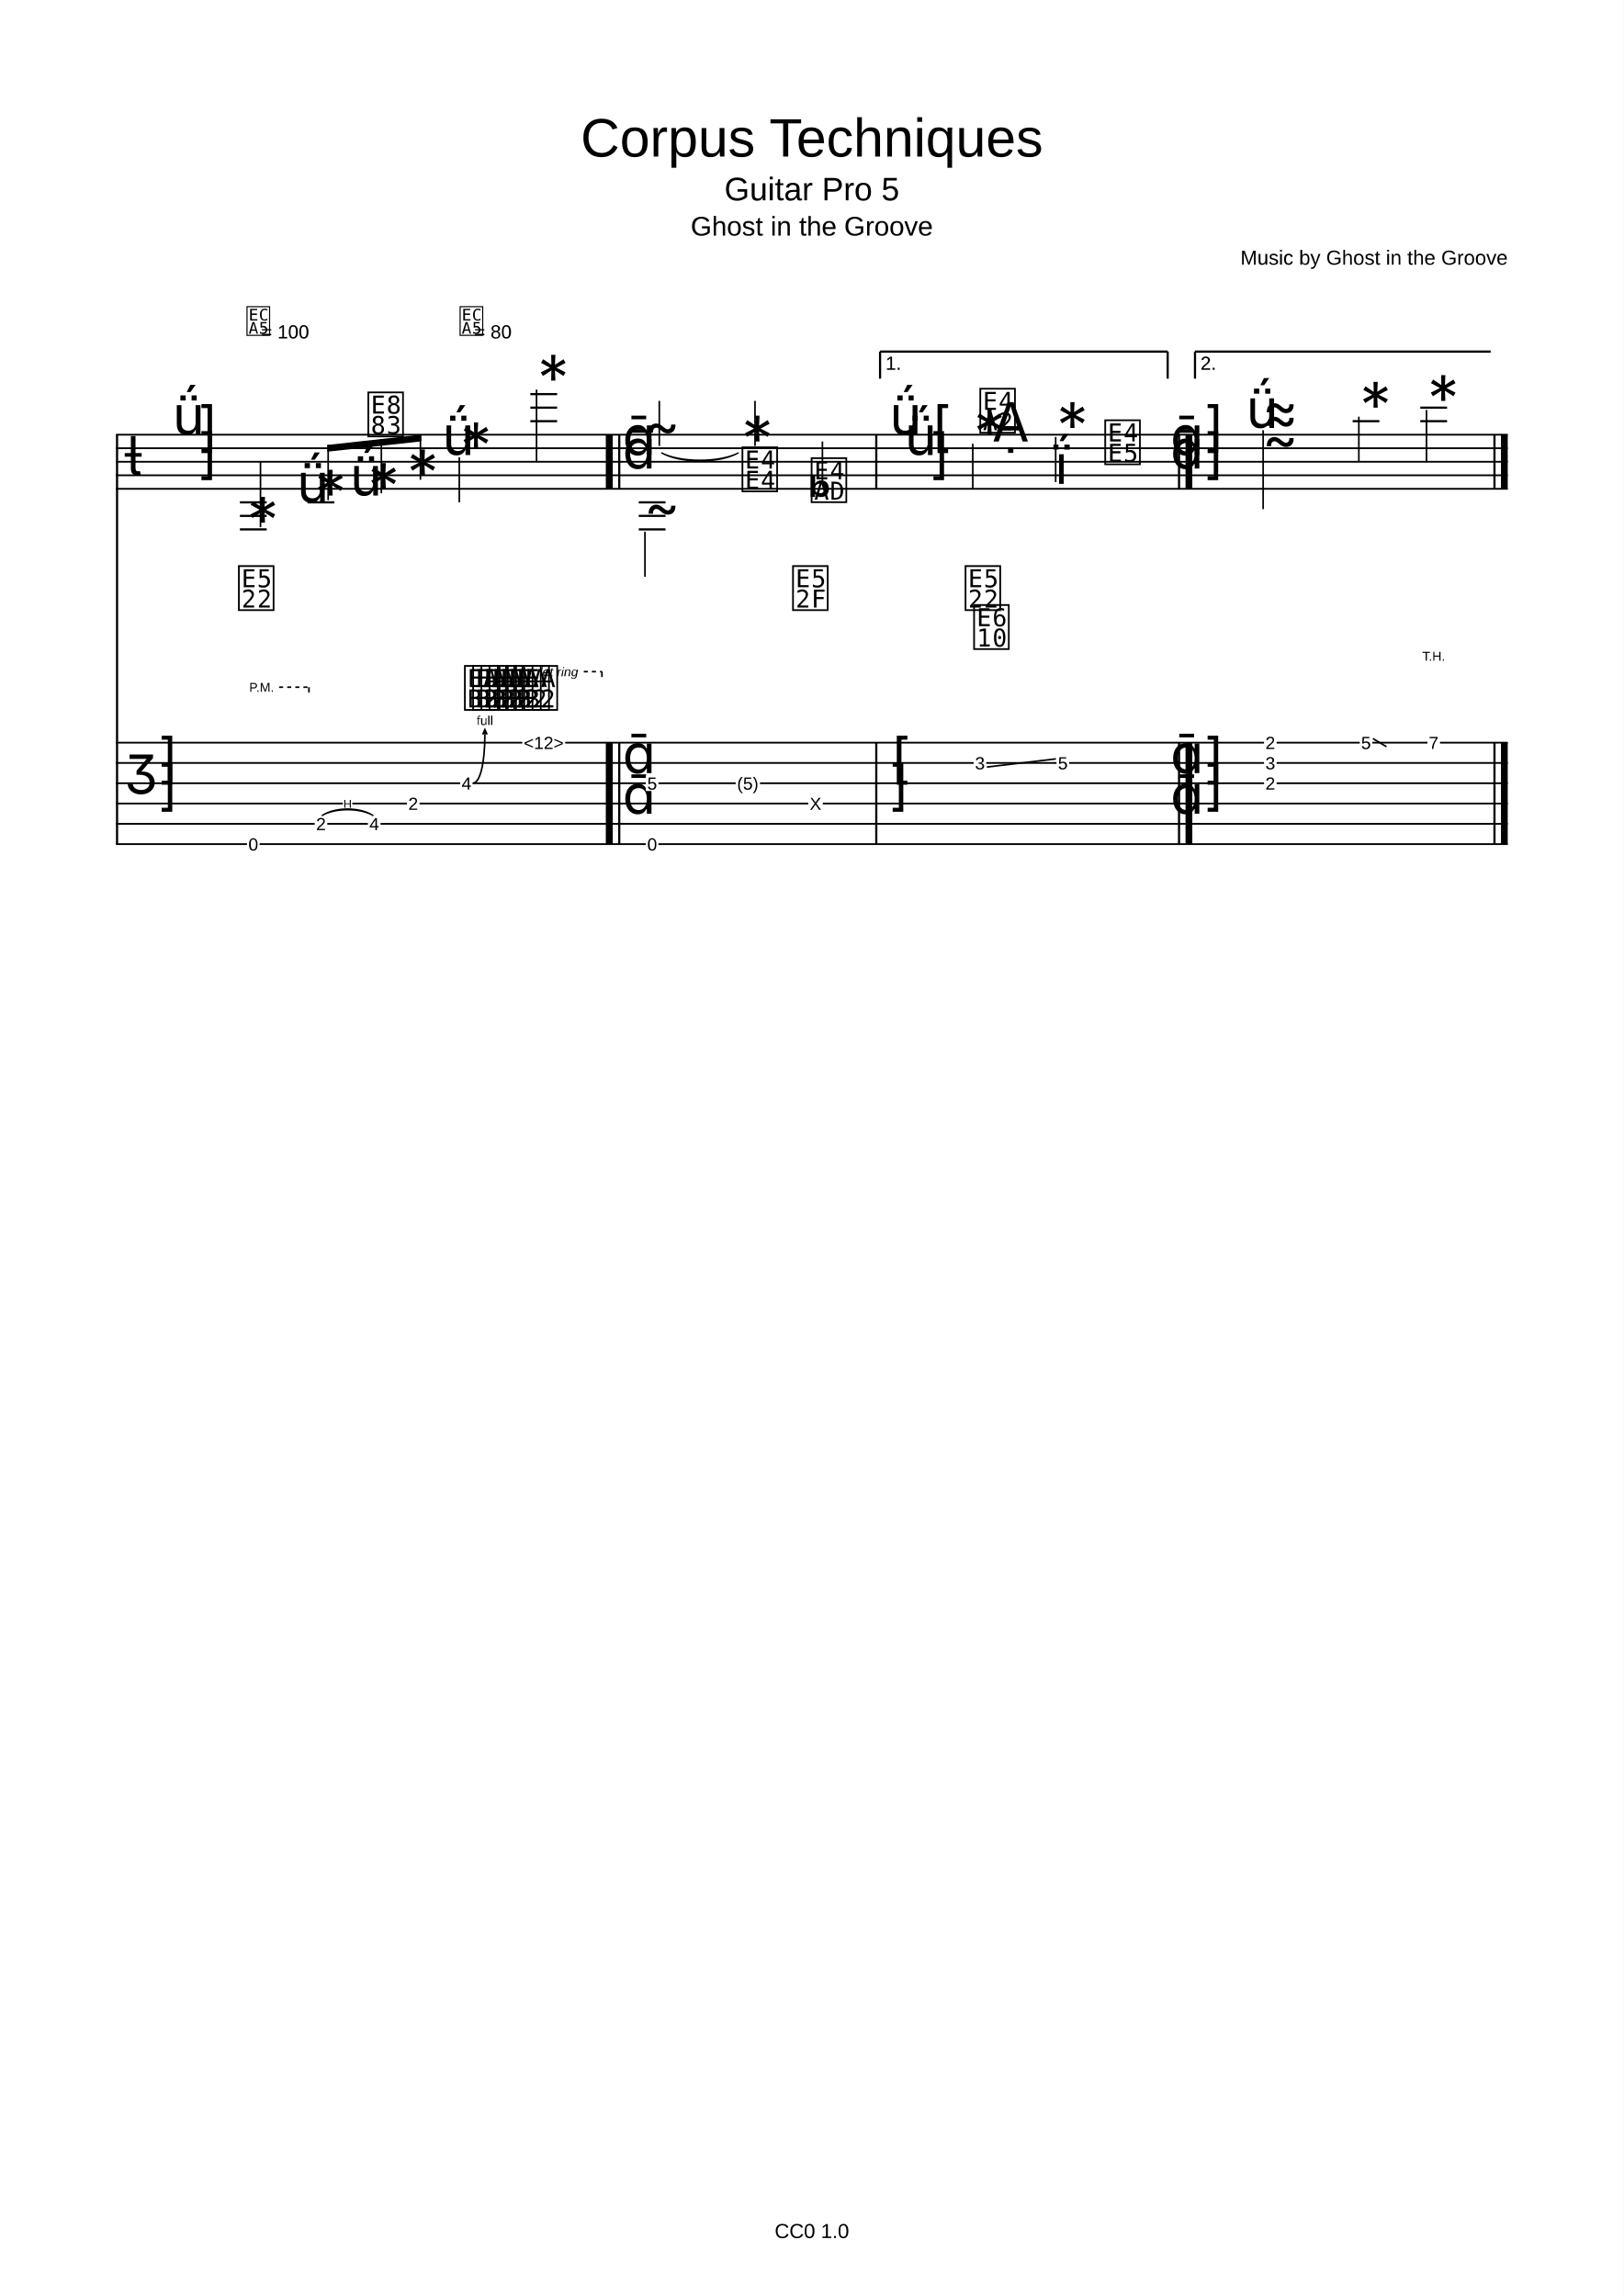
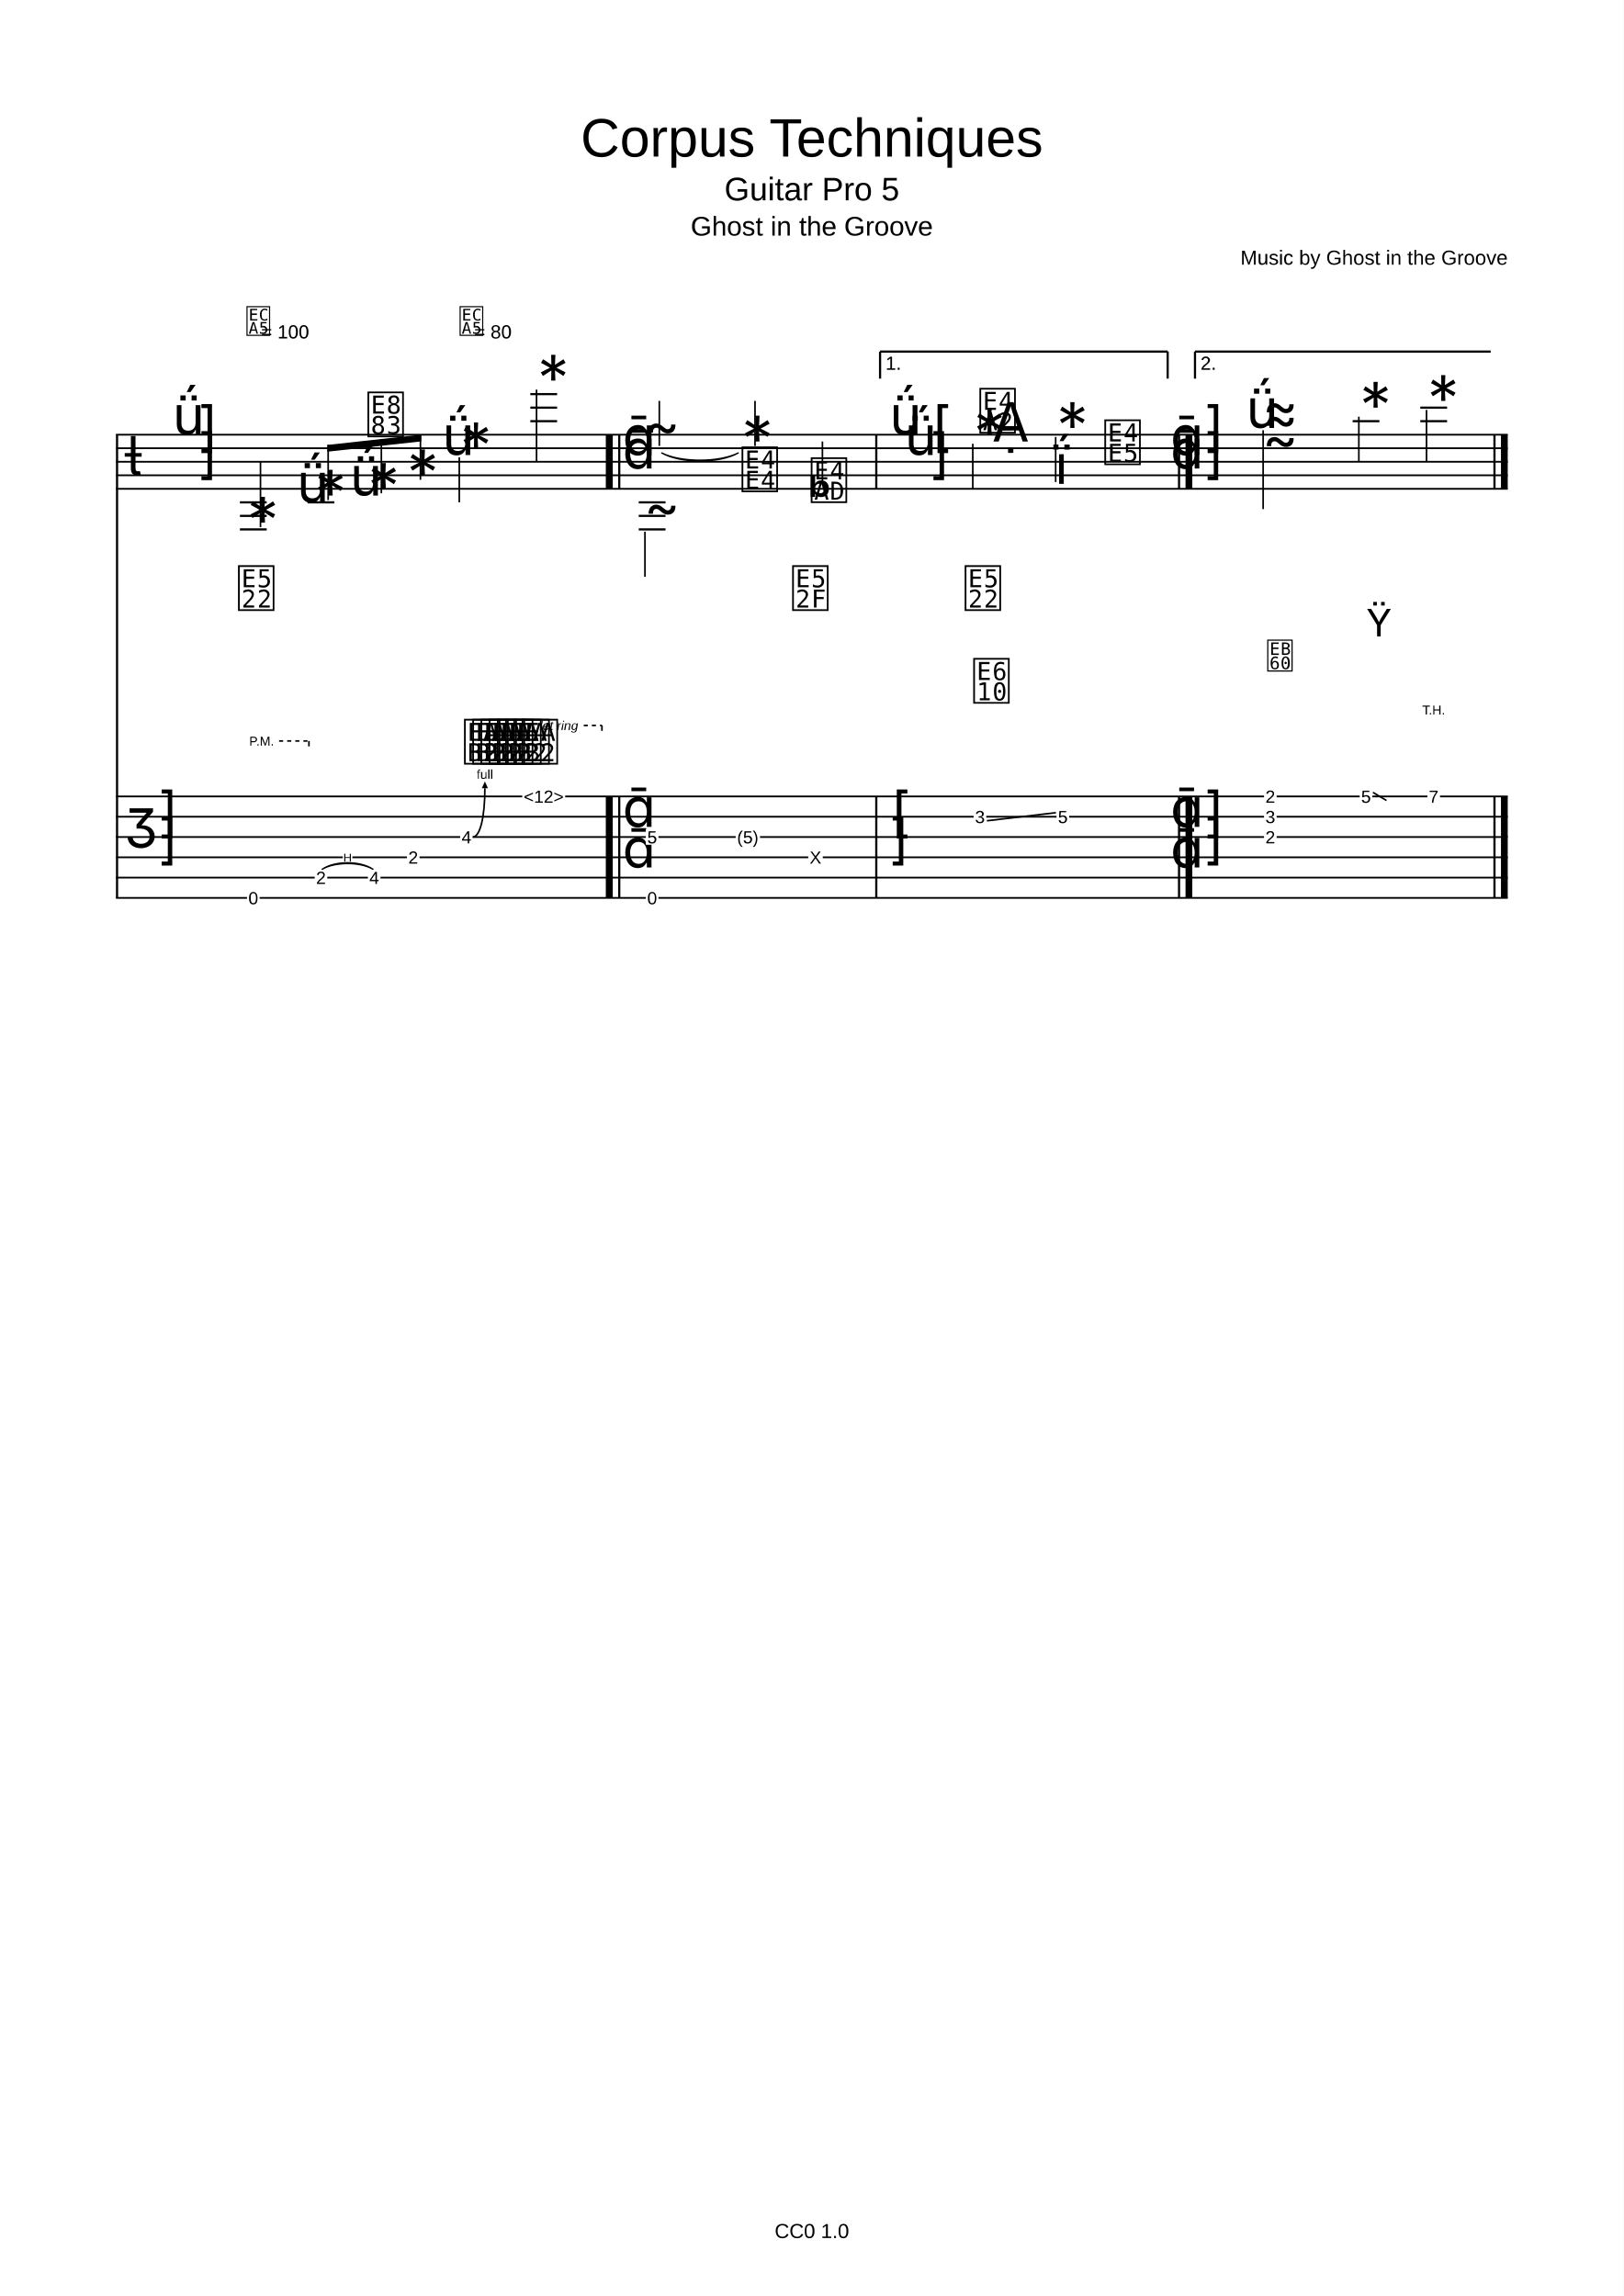
<svg xmlns="http://www.w3.org/2000/svg" width="1200" height="1697.143" viewBox="0 0 120 169.714">
  <style>@font-face{font-family:"Bravura";src:url("Bravura.otf")}text{font-family:"Bravura";font-size:4px}text.t{font-family:Arial,Helvetica,sans-serif}</style>
  <rect x="0" y="0" width="120" height="169.714" fill="white" />
  <g fill="black" stroke="black">
    <line class="staffLine" x1="8.571" y1="32.132" x2="111.429" y2="32.132" stroke-width="0.13" />
    <line class="staffLine" x1="8.571" y1="33.132" x2="111.429" y2="33.132" stroke-width="0.13" />
    <line class="staffLine" x1="8.571" y1="34.132" x2="111.429" y2="34.132" stroke-width="0.13" />
    <line class="staffLine" x1="8.571" y1="35.132" x2="111.429" y2="35.132" stroke-width="0.13" />
    <line class="staffLine" x1="8.571" y1="36.132" x2="111.429" y2="36.132" stroke-width="0.13" />
    <line class="ledgerLine" x1="17.731" y1="37.132" x2="19.711" y2="37.132" stroke-width="0.16" />
    <line class="ledgerLine" x1="17.731" y1="38.132" x2="19.711" y2="38.132" stroke-width="0.16" />
    <line class="ledgerLine" x1="17.731" y1="39.132" x2="19.711" y2="39.132" stroke-width="0.16" />
    <line class="stem" x1="19.251" y1="38.964" x2="19.251" y2="34.132" stroke-width="0.12" />
    <line class="ledgerLine" x1="22.733" y1="37.132" x2="24.713" y2="37.132" stroke-width="0.16" />
    <line class="stem" x1="33.943" y1="33.8" x2="33.943" y2="37.132" stroke-width="0.12" />
    <line class="ledgerLine" x1="39.193" y1="31.132" x2="41.173" y2="31.132" stroke-width="0.16" />
    <line class="ledgerLine" x1="39.193" y1="30.132" x2="41.173" y2="30.132" stroke-width="0.16" />
    <line class="ledgerLine" x1="39.193" y1="29.132" x2="41.173" y2="29.132" stroke-width="0.16" />
    <line class="stem" x1="39.653" y1="28.8" x2="39.653" y2="34.132" stroke-width="0.12" />
    <line class="stem" x1="24.253" y1="36.964" x2="24.253" y2="32.882" stroke-width="0.12" />
    <line class="stem" x1="28.184" y1="36.464" x2="28.184" y2="32.45" stroke-width="0.12" />
    <line class="stem" x1="31.072" y1="35.464" x2="31.072" y2="32.132" stroke-width="0.12" />
    <line class="barline" x1="44.866" y1="32.132" x2="44.866" y2="36.132" stroke-width="0.16" />
    <line class="barline" x1="45.036" y1="32.132" x2="45.036" y2="36.132" stroke-width="0.5" />
    <line class="barline" x1="45.766" y1="32.132" x2="45.766" y2="36.132" stroke-width="0.16" />
    <line class="stem" x1="48.726" y1="32.964" x2="48.726" y2="29.632" stroke-width="0.12" />
    <line class="stem" x1="55.799" y1="32.964" x2="55.799" y2="29.632" stroke-width="0.12" />
    <line class="stem" x1="60.781" y1="35.688" x2="60.781" y2="32.632" stroke-width="0.12" />
    <line class="ledgerLine" x1="47.206" y1="37.132" x2="49.186" y2="37.132" stroke-width="0.16" />
    <line class="ledgerLine" x1="47.206" y1="38.132" x2="49.186" y2="38.132" stroke-width="0.16" />
    <line class="ledgerLine" x1="47.206" y1="39.132" x2="49.186" y2="39.132" stroke-width="0.16" />
    <line class="stem" x1="47.666" y1="39.3" x2="47.666" y2="42.632" stroke-width="0.12" />
    <line class="barline" x1="64.762" y1="32.132" x2="64.762" y2="36.132" stroke-width="0.16" />
    <line class="stem" x1="71.894" y1="32.8" x2="71.894" y2="36.132" stroke-width="0.12" />
    <line class="stem" x1="78.019" y1="32.3" x2="78.019" y2="35.632" stroke-width="0.12" />
    <line class="barline" x1="87.137" y1="32.132" x2="87.137" y2="36.132" stroke-width="0.16" />
    <line class="barline" x1="87.867" y1="32.132" x2="87.867" y2="36.132" stroke-width="0.5" />
    <line class="stem" x1="93.353" y1="31.8" x2="93.353" y2="37.632" stroke-width="0.12" />
    <line class="ledgerLine" x1="99.966" y1="31.132" x2="101.946" y2="31.132" stroke-width="0.16" />
    <line class="stem" x1="100.426" y1="30.8" x2="100.426" y2="34.132" stroke-width="0.12" />
    <line class="ledgerLine" x1="104.967" y1="31.132" x2="106.947" y2="31.132" stroke-width="0.16" />
    <line class="ledgerLine" x1="104.967" y1="30.132" x2="106.947" y2="30.132" stroke-width="0.16" />
    <line class="stem" x1="105.427" y1="30.3" x2="105.427" y2="34.132" stroke-width="0.12" />
    <line class="barline" x1="110.449" y1="32.132" x2="110.449" y2="36.132" stroke-width="0.16" />
    <line class="barline" x1="111.179" y1="32.132" x2="111.179" y2="36.132" stroke-width="0.5" />
-     <line class="staffLine" x1="8.571" y1="54.895" x2="111.429" y2="54.895" stroke-width="0.13" />
-     <line class="staffLine" x1="8.571" y1="56.395" x2="111.429" y2="56.395" stroke-width="0.13" />
-     <line class="staffLine" x1="8.571" y1="57.895" x2="111.429" y2="57.895" stroke-width="0.13" />
-     <line class="staffLine" x1="8.571" y1="59.395" x2="111.429" y2="59.395" stroke-width="0.13" />
-     <line class="staffLine" x1="8.571" y1="60.895" x2="111.429" y2="60.895" stroke-width="0.13" />
-     <line class="staffLine" x1="8.571" y1="62.395" x2="111.429" y2="62.395" stroke-width="0.13" />
-     <line class="barline" x1="44.866" y1="54.895" x2="44.866" y2="62.395" stroke-width="0.16" />
-     <line class="barline" x1="45.036" y1="54.895" x2="45.036" y2="62.395" stroke-width="0.5" />
-     <line class="barline" x1="45.766" y1="54.895" x2="45.766" y2="62.395" stroke-width="0.16" />
-     <line class="barline" x1="64.762" y1="54.895" x2="64.762" y2="62.395" stroke-width="0.16" />
-     <line class="slide" x1="72.935" y1="56.695" x2="78.038" y2="56.095" stroke-width="0.12" />
-     <line class="barline" x1="87.137" y1="54.895" x2="87.137" y2="62.395" stroke-width="0.16" />
-     <line class="barline" x1="87.867" y1="54.895" x2="87.867" y2="62.395" stroke-width="0.5" />
-     <line class="slide" x1="101.467" y1="54.595" x2="102.467" y2="55.195" stroke-width="0.12" />
-     <line class="barline" x1="110.449" y1="54.895" x2="110.449" y2="62.395" stroke-width="0.16" />
-     <line class="barline" x1="111.179" y1="54.895" x2="111.179" y2="62.395" stroke-width="0.5" />
-     <line class="technique" x1="20.625" y1="50.796" x2="22.833" y2="50.796" stroke-width="0.12" stroke-dasharray="0.3" />
-     <line class="technique" x1="22.833" y1="50.796" x2="22.833" y2="51.196" stroke-width="0.12" />
-     <line class="technique" x1="43.143" y1="49.646" x2="44.486" y2="49.646" stroke-width="0.12" stroke-dasharray="0.3" />
-     <line class="technique" x1="44.486" y1="49.646" x2="44.486" y2="50.046" stroke-width="0.12" />
+     <line class="staffLine" x1="8.571" y1="58.87" x2="111.429" y2="58.87" stroke-width="0.13" />
+     <line class="staffLine" x1="8.571" y1="60.37" x2="111.429" y2="60.37" stroke-width="0.13" />
+     <line class="staffLine" x1="8.571" y1="61.87" x2="111.429" y2="61.87" stroke-width="0.13" />
+     <line class="staffLine" x1="8.571" y1="63.37" x2="111.429" y2="63.37" stroke-width="0.13" />
+     <line class="staffLine" x1="8.571" y1="64.87" x2="111.429" y2="64.87" stroke-width="0.13" />
+     <line class="staffLine" x1="8.571" y1="66.37" x2="111.429" y2="66.37" stroke-width="0.13" />
+     <line class="barline" x1="44.866" y1="58.87" x2="44.866" y2="66.37" stroke-width="0.16" />
+     <line class="barline" x1="45.036" y1="58.87" x2="45.036" y2="66.37" stroke-width="0.5" />
+     <line class="barline" x1="45.766" y1="58.87" x2="45.766" y2="66.37" stroke-width="0.16" />
+     <line class="barline" x1="64.762" y1="58.87" x2="64.762" y2="66.37" stroke-width="0.16" />
+     <line class="slide" x1="72.935" y1="60.67" x2="78.038" y2="60.07" stroke-width="0.12" />
+     <line class="barline" x1="87.137" y1="58.87" x2="87.137" y2="66.37" stroke-width="0.16" />
+     <line class="barline" x1="87.867" y1="58.87" x2="87.867" y2="66.37" stroke-width="0.5" />
+     <line class="slide" x1="101.467" y1="58.57" x2="102.467" y2="59.17" stroke-width="0.12" />
+     <line class="barline" x1="110.449" y1="58.87" x2="110.449" y2="66.37" stroke-width="0.16" />
+     <line class="barline" x1="111.179" y1="58.87" x2="111.179" y2="66.37" stroke-width="0.5" />
+     <line class="technique" x1="20.625" y1="54.771" x2="22.833" y2="54.771" stroke-width="0.12" stroke-dasharray="0.3" />
+     <line class="technique" x1="22.833" y1="54.771" x2="22.833" y2="55.171" stroke-width="0.12" />
+     <line class="technique" x1="43.143" y1="53.621" x2="44.486" y2="53.621" stroke-width="0.12" stroke-dasharray="0.3" />
+     <line class="technique" x1="44.486" y1="53.621" x2="44.486" y2="54.021" stroke-width="0.12" />
    <line class="volta" x1="65.042" y1="25.988" x2="86.297" y2="25.988" stroke-width="0.16" />
    <line class="volta" x1="65.042" y1="25.988" x2="65.042" y2="27.988" stroke-width="0.16" />
    <line class="volta" x1="86.297" y1="25.988" x2="86.297" y2="27.988" stroke-width="0.16" />
    <line class="volta" x1="88.317" y1="25.988" x2="110.169" y2="25.988" stroke-width="0.16" />
    <line class="volta" x1="88.317" y1="25.988" x2="88.317" y2="27.988" stroke-width="0.16" />
-     <line class="barline" x1="8.651" y1="32.132" x2="8.651" y2="62.395" stroke-width="0.16" />
+     <line class="barline" x1="8.651" y1="32.132" x2="8.651" y2="66.37" stroke-width="0.16" />
    <polygon class="beam" stroke="none" points="24.193,32.889 31.132,32.126 31.132,32.626 24.193,33.389" />
    <text class="clef" x="9.171" y="35.132" stroke="none"></text>
    <text class="keySignature" x="12.755" y="32.132" stroke="none"></text>
    <text class="timeSignature" x="14.651" y="33.132" stroke="none"></text>
    <text class="timeSignature" x="14.651" y="35.132" stroke="none"></text>
    <text class="notehead" x="18.131" y="39.132" stroke="none"></text>
    <text class="notehead" x="23.133" y="37.132" stroke="none"></text>
    <text class="accidental" x="21.937" y="37.132" stroke="none"></text>
    <text class="notehead" x="27.064" y="36.632" stroke="none"></text>
    <text class="accidental" x="25.868" y="36.632" stroke="none"></text>
    <text class="notehead" x="29.952" y="35.632" stroke="none"></text>
    <text class="notehead" x="33.883" y="33.632" stroke="none"></text>
    <text class="accidental" x="32.687" y="33.632" stroke="none"></text>
    <text class="notehead" x="39.593" y="28.632" stroke="none"></text>
    <text class="tuplet" x="27.03" y="32.075" stroke="none"></text>
    <text class="repeat" x="46.006" y="33.632" stroke="none"></text>
    <text class="repeat" x="46.006" y="34.632" stroke="none"></text>
    <text class="notehead" x="47.606" y="33.132" stroke="none"></text>
    <text class="notehead" x="54.679" y="33.132" stroke="none"></text>
    <text class="notehead" x="59.681" y="36.132" stroke="none"></text>
    <text class="articulation" x="59.793" y="36.932" stroke="none"></text>
    <text class="notehead" x="47.606" y="39.132" stroke="none"></text>
    <text class="rest" x="54.679" y="36.132" stroke="none"></text>
    <text class="keySignature" x="65.742" y="32.132" stroke="none"></text>
    <text class="keySignature" x="66.858" y="33.632" stroke="none"></text>
    <text class="timeSignature" x="68.852" y="33.132" stroke="none"></text>
    <text class="timeSignature" x="68.754" y="35.132" stroke="none"></text>
    <text class="notehead" x="71.834" y="32.632" stroke="none"></text>
    <text class="dot" x="73.314" y="32.632" stroke="none"></text>
    <text class="articulation" x="72.256" y="31.8" stroke="none"></text>
    <text class="notehead" x="77.959" y="32.132" stroke="none"></text>
    <text class="flag" x="77.959" y="35.764" stroke="none"></text>
    <text class="rest" x="81.492" y="34.132" stroke="none"></text>
    <text class="repeat" x="86.497" y="33.632" stroke="none"></text>
    <text class="repeat" x="86.497" y="34.632" stroke="none"></text>
    <text class="timeSignature" x="89.017" y="33.132" stroke="none"></text>
    <text class="timeSignature" x="89.017" y="35.132" stroke="none"></text>
    <text class="notehead" x="93.293" y="31.632" stroke="none"></text>
    <text class="accidental" x="92.097" y="31.632" stroke="none"></text>
    <text class="notehead" x="93.293" y="32.632" stroke="none"></text>
    <text class="notehead" x="93.293" y="34.132" stroke="none"></text>
    <text class="notehead" x="100.366" y="30.632" stroke="none"></text>
    <text class="notehead" x="105.367" y="30.132" stroke="none"></text>
    <text class="dynamic" x="17.465" y="44.908" stroke="none"></text>
    <text class="dynamic" x="58.419" y="44.908" stroke="none"></text>
    <text class="dynamic" x="71.168" y="44.908" stroke="none"></text>
-     <text class="clef" x="9.183" y="58.677" stroke="none"></text>
-     <text class="timeSignature" x="11.715" y="57.645" stroke="none"></text>
-     <text class="timeSignature" x="11.715" y="59.645" stroke="none"></text>
-     <text class="repeat" x="46.006" y="57.145" stroke="none"></text>
-     <text class="repeat" x="46.006" y="60.145" stroke="none"></text>
-     <text class="timeSignature" x="65.84" y="57.645" stroke="none"></text>
-     <text class="timeSignature" x="65.742" y="59.645" stroke="none"></text>
-     <text class="repeat" x="86.497" y="57.145" stroke="none"></text>
-     <text class="repeat" x="86.497" y="60.145" stroke="none"></text>
-     <text class="timeSignature" x="89.017" y="57.645" stroke="none"></text>
-     <text class="timeSignature" x="89.017" y="59.645" stroke="none"></text>
-     <text class="vibrato" x="34.169" y="52.288" stroke="none"></text>
-     <text class="vibrato" x="34.777" y="52.288" stroke="none"></text>
-     <text class="vibrato" x="35.385" y="52.288" stroke="none"></text>
-     <text class="vibrato" x="35.993" y="52.288" stroke="none"></text>
-     <text class="vibrato" x="36.601" y="52.288" stroke="none"></text>
-     <text class="vibrato" x="37.209" y="52.288" stroke="none"></text>
-     <text class="vibrato" x="37.817" y="52.288" stroke="none"></text>
-     <text class="vibrato" x="38.425" y="52.288" stroke="none"></text>
-     <text class="technique" x="71.8" y="47.788" stroke="none"></text>
+     <text class="clef" x="9.183" y="62.652" stroke="none"></text>
+     <text class="timeSignature" x="11.715" y="61.62" stroke="none"></text>
+     <text class="timeSignature" x="11.715" y="63.62" stroke="none"></text>
+     <text class="repeat" x="46.006" y="61.12" stroke="none"></text>
+     <text class="repeat" x="46.006" y="64.12" stroke="none"></text>
+     <text class="timeSignature" x="65.84" y="61.62" stroke="none"></text>
+     <text class="timeSignature" x="65.742" y="63.62" stroke="none"></text>
+     <text class="repeat" x="86.497" y="61.12" stroke="none"></text>
+     <text class="repeat" x="86.497" y="64.12" stroke="none"></text>
+     <text class="timeSignature" x="89.017" y="61.62" stroke="none"></text>
+     <text class="timeSignature" x="89.017" y="63.62" stroke="none"></text>
+     <text class="vibrato" x="34.169" y="56.263" stroke="none"></text>
+     <text class="vibrato" x="34.777" y="56.263" stroke="none"></text>
+     <text class="vibrato" x="35.385" y="56.263" stroke="none"></text>
+     <text class="vibrato" x="35.993" y="56.263" stroke="none"></text>
+     <text class="vibrato" x="36.601" y="56.263" stroke="none"></text>
+     <text class="vibrato" x="37.209" y="56.263" stroke="none"></text>
+     <text class="vibrato" x="37.817" y="56.263" stroke="none"></text>
+     <text class="vibrato" x="38.425" y="56.263" stroke="none"></text>
+     <text class="technique" x="71.8" y="51.763" stroke="none"></text>
+     <text class="technique" x="93.564" y="49.463" style="font-size:2.8px" stroke="none"></text>
+     <text class="technique" x="100.959" y="47.04" style="font-size:2.8px" stroke="none"></text>
    <text class="tempo" x="18.131" y="24.664" style="font-size:2.6px" stroke="none"></text>
    <text class="tempo" x="33.883" y="24.664" style="font-size:2.6px" stroke="none"></text>
    <text class="t credit" x="60" y="11.571" style="font-size:4px" text-anchor="middle" stroke="none">Corpus Techniques</text>
    <text class="t credit" x="60" y="14.811" style="font-size:2.4px" text-anchor="middle" stroke="none">Guitar Pro 5</text>
    <text class="t credit" x="60" y="17.415" style="font-size:2px" text-anchor="middle" stroke="none">Ghost in the Groove</text>
    <text class="t credit" x="111.429" y="19.56" style="font-size:1.5px" text-anchor="end" stroke="none">Music by Ghost in the Groove</text>
-     <rect class="knockout" x="18.256" y="61.823" width="0.931" height="1.144" fill="white" stroke="none" />
-     <text class="t fretNumber" x="18.721" y="62.863" style="font-size:1.3px" text-anchor="middle" stroke="none">0</text>
-     <rect class="knockout" x="23.257" y="60.323" width="0.931" height="1.144" fill="white" stroke="none" />
-     <text class="t fretNumber" x="23.723" y="61.363" style="font-size:1.3px" text-anchor="middle" stroke="none">2</text>
-     <rect class="knockout" x="27.189" y="60.323" width="0.931" height="1.144" fill="white" stroke="none" />
-     <text class="t fretNumber" x="27.654" y="61.363" style="font-size:1.3px" text-anchor="middle" stroke="none">4</text>
-     <rect class="knockout" x="25.337" y="59.027" width="0.703" height="0.748" fill="white" stroke="none" />
-     <text class="t technique" x="25.688" y="59.707" style="font-size:0.85px" text-anchor="middle" stroke="none">H</text>
-     <rect class="knockout" x="30.076" y="58.823" width="0.931" height="1.144" fill="white" stroke="none" />
-     <text class="t fretNumber" x="30.542" y="59.863" style="font-size:1.3px" text-anchor="middle" stroke="none">2</text>
-     <rect class="knockout" x="34.008" y="57.323" width="0.931" height="1.144" fill="white" stroke="none" />
-     <text class="t fretNumber" x="34.473" y="58.363" style="font-size:1.3px" text-anchor="middle" stroke="none">4</text>
-     <rect class="knockout" x="38.597" y="54.323" width="3.172" height="1.144" fill="white" stroke="none" />
-     <text class="t fretNumber" x="40.183" y="55.363" style="font-size:1.3px" text-anchor="middle" stroke="none">&lt;12&gt;</text>
-     <rect class="knockout" x="47.731" y="57.323" width="0.931" height="1.144" fill="white" stroke="none" />
-     <text class="t fretNumber" x="48.196" y="58.363" style="font-size:1.3px" text-anchor="middle" stroke="none">5</text>
-     <rect class="knockout" x="47.731" y="61.823" width="0.931" height="1.144" fill="white" stroke="none" />
-     <text class="t fretNumber" x="48.196" y="62.863" style="font-size:1.3px" text-anchor="middle" stroke="none">0</text>
-     <rect class="knockout" x="54.371" y="57.323" width="1.797" height="1.144" fill="white" stroke="none" />
-     <text class="t fretNumber" x="55.269" y="58.363" style="font-size:1.3px" text-anchor="middle" stroke="none">(5)</text>
-     <rect class="knockout" x="59.733" y="58.823" width="1.075" height="1.144" fill="white" stroke="none" />
-     <text class="t fretNumber" x="60.271" y="59.863" style="font-size:1.3px" text-anchor="middle" stroke="none">X</text>
-     <rect class="knockout" x="71.958" y="55.823" width="0.931" height="1.144" fill="white" stroke="none" />
-     <text class="t fretNumber" x="72.424" y="56.863" style="font-size:1.3px" text-anchor="middle" stroke="none">3</text>
-     <rect class="knockout" x="78.084" y="55.823" width="0.931" height="1.144" fill="white" stroke="none" />
-     <text class="t fretNumber" x="78.549" y="56.863" style="font-size:1.3px" text-anchor="middle" stroke="none">5</text>
-     <rect class="knockout" x="93.418" y="54.323" width="0.931" height="1.144" fill="white" stroke="none" />
-     <text class="t fretNumber" x="93.883" y="55.363" style="font-size:1.3px" text-anchor="middle" stroke="none">2</text>
-     <rect class="knockout" x="93.418" y="55.823" width="0.931" height="1.144" fill="white" stroke="none" />
-     <text class="t fretNumber" x="93.883" y="56.863" style="font-size:1.3px" text-anchor="middle" stroke="none">3</text>
-     <rect class="knockout" x="93.418" y="57.323" width="0.931" height="1.144" fill="white" stroke="none" />
-     <text class="t fretNumber" x="93.883" y="58.363" style="font-size:1.3px" text-anchor="middle" stroke="none">2</text>
-     <rect class="knockout" x="100.491" y="54.323" width="0.931" height="1.144" fill="white" stroke="none" />
-     <text class="t fretNumber" x="100.956" y="55.363" style="font-size:1.3px" text-anchor="middle" stroke="none">5</text>
-     <rect class="knockout" x="105.492" y="54.323" width="0.931" height="1.144" fill="white" stroke="none" />
-     <text class="t fretNumber" x="105.957" y="55.363" style="font-size:1.3px" text-anchor="middle" stroke="none">7</text>
-     <text class="t technique" x="18.421" y="51.138" style="font-size:0.95px" text-anchor="start" stroke="none">P.M.</text>
-     <text class="t technique" x="39.883" y="49.988" style="font-size:0.95px;font-style:italic" text-anchor="start" stroke="none">let ring</text>
-     <text class="t technique" x="105.957" y="48.838" style="font-size:0.95px" text-anchor="middle" stroke="none">T.H.</text>
-     <text class="t bend" x="35.835" y="53.588" style="font-size:0.95px" text-anchor="middle" stroke="none">full</text>
+     <rect class="knockout" x="18.256" y="65.798" width="0.931" height="1.144" fill="white" stroke="none" />
+     <text class="t fretNumber" x="18.721" y="66.838" style="font-size:1.3px" text-anchor="middle" stroke="none">0</text>
+     <rect class="knockout" x="23.257" y="64.298" width="0.931" height="1.144" fill="white" stroke="none" />
+     <text class="t fretNumber" x="23.723" y="65.338" style="font-size:1.3px" text-anchor="middle" stroke="none">2</text>
+     <rect class="knockout" x="27.189" y="64.298" width="0.931" height="1.144" fill="white" stroke="none" />
+     <text class="t fretNumber" x="27.654" y="65.338" style="font-size:1.3px" text-anchor="middle" stroke="none">4</text>
+     <rect class="knockout" x="25.337" y="63.002" width="0.703" height="0.748" fill="white" stroke="none" />
+     <text class="t technique" x="25.688" y="63.682" style="font-size:0.85px" text-anchor="middle" stroke="none">H</text>
+     <rect class="knockout" x="30.076" y="62.798" width="0.931" height="1.144" fill="white" stroke="none" />
+     <text class="t fretNumber" x="30.542" y="63.838" style="font-size:1.3px" text-anchor="middle" stroke="none">2</text>
+     <rect class="knockout" x="34.008" y="61.298" width="0.931" height="1.144" fill="white" stroke="none" />
+     <text class="t fretNumber" x="34.473" y="62.338" style="font-size:1.3px" text-anchor="middle" stroke="none">4</text>
+     <rect class="knockout" x="38.597" y="58.298" width="3.172" height="1.144" fill="white" stroke="none" />
+     <text class="t fretNumber" x="40.183" y="59.338" style="font-size:1.3px" text-anchor="middle" stroke="none">&lt;12&gt;</text>
+     <rect class="knockout" x="47.731" y="61.298" width="0.931" height="1.144" fill="white" stroke="none" />
+     <text class="t fretNumber" x="48.196" y="62.338" style="font-size:1.3px" text-anchor="middle" stroke="none">5</text>
+     <rect class="knockout" x="47.731" y="65.798" width="0.931" height="1.144" fill="white" stroke="none" />
+     <text class="t fretNumber" x="48.196" y="66.838" style="font-size:1.3px" text-anchor="middle" stroke="none">0</text>
+     <rect class="knockout" x="54.371" y="61.298" width="1.797" height="1.144" fill="white" stroke="none" />
+     <text class="t fretNumber" x="55.269" y="62.338" style="font-size:1.3px" text-anchor="middle" stroke="none">(5)</text>
+     <rect class="knockout" x="59.733" y="62.798" width="1.075" height="1.144" fill="white" stroke="none" />
+     <text class="t fretNumber" x="60.271" y="63.838" style="font-size:1.3px" text-anchor="middle" stroke="none">X</text>
+     <rect class="knockout" x="71.958" y="59.798" width="0.931" height="1.144" fill="white" stroke="none" />
+     <text class="t fretNumber" x="72.424" y="60.838" style="font-size:1.3px" text-anchor="middle" stroke="none">3</text>
+     <rect class="knockout" x="78.084" y="59.798" width="0.931" height="1.144" fill="white" stroke="none" />
+     <text class="t fretNumber" x="78.549" y="60.838" style="font-size:1.3px" text-anchor="middle" stroke="none">5</text>
+     <rect class="knockout" x="93.418" y="58.298" width="0.931" height="1.144" fill="white" stroke="none" />
+     <text class="t fretNumber" x="93.883" y="59.338" style="font-size:1.3px" text-anchor="middle" stroke="none">2</text>
+     <rect class="knockout" x="93.418" y="59.798" width="0.931" height="1.144" fill="white" stroke="none" />
+     <text class="t fretNumber" x="93.883" y="60.838" style="font-size:1.3px" text-anchor="middle" stroke="none">3</text>
+     <rect class="knockout" x="93.418" y="61.298" width="0.931" height="1.144" fill="white" stroke="none" />
+     <text class="t fretNumber" x="93.883" y="62.338" style="font-size:1.3px" text-anchor="middle" stroke="none">2</text>
+     <rect class="knockout" x="100.491" y="58.298" width="0.931" height="1.144" fill="white" stroke="none" />
+     <text class="t fretNumber" x="100.956" y="59.338" style="font-size:1.3px" text-anchor="middle" stroke="none">5</text>
+     <rect class="knockout" x="105.492" y="58.298" width="0.931" height="1.144" fill="white" stroke="none" />
+     <text class="t fretNumber" x="105.957" y="59.338" style="font-size:1.3px" text-anchor="middle" stroke="none">7</text>
+     <text class="t technique" x="18.421" y="55.113" style="font-size:0.95px" text-anchor="start" stroke="none">P.M.</text>
+     <text class="t technique" x="39.883" y="53.963" style="font-size:0.95px;font-style:italic" text-anchor="start" stroke="none">let ring</text>
+     <text class="t technique" x="105.957" y="52.813" style="font-size:0.95px" text-anchor="middle" stroke="none">T.H.</text>
+     <text class="t bend" x="35.835" y="57.563" style="font-size:0.95px" text-anchor="middle" stroke="none">full</text>
    <text class="t volta" x="65.442" y="27.338" style="font-size:1.4px" text-anchor="start" stroke="none">1.</text>
    <text class="t volta" x="88.717" y="27.338" style="font-size:1.4px" text-anchor="start" stroke="none">2.</text>
    <text class="t tempo" x="19.295" y="25.014" style="font-size:1.4px" text-anchor="start" stroke="none">= 100</text>
    <text class="t tempo" x="35.046" y="25.014" style="font-size:1.4px" text-anchor="start" stroke="none">= 80</text>
    <text class="t credit" x="60" y="165.429" style="font-size:1.5px" text-anchor="middle" stroke="none">CC0 1.0</text>
    <path class="tie" stroke-width="0.1" stroke-linejoin="round" d="M48.906,33.482 C50.319,34.196 53.146,34.196 54.559,33.482 C53.146,34.276 50.319,34.276 48.906,33.482Z" />
-     <path class="slur" stroke-width="0.1" stroke-linejoin="round" d="M23.813,60.277 C24.751,59.637 26.626,59.637 27.564,60.277 C26.626,59.717 24.751,59.717 23.813,60.277Z" />
-     <path class="bend" fill="none" stroke-width="0.12" d="M34.935,57.895 C35.475,57.895 35.835,56.452 35.835,54.288" />
-     <polygon class="bend" stroke="none" points="35.835,53.788 35.61,54.288 36.06,54.288" />
+     <path class="slur" stroke-width="0.1" stroke-linejoin="round" d="M23.813,64.252 C24.751,63.612 26.626,63.612 27.564,64.252 C26.626,63.692 24.751,63.692 23.813,64.252Z" />
+     <path class="bend" fill="none" stroke-width="0.12" d="M34.935,61.87 C35.475,61.87 35.835,60.428 35.835,58.263" />
+     <polygon class="bend" stroke="none" points="35.835,57.763 35.61,58.263 36.06,58.263" />
  </g>
</svg>
